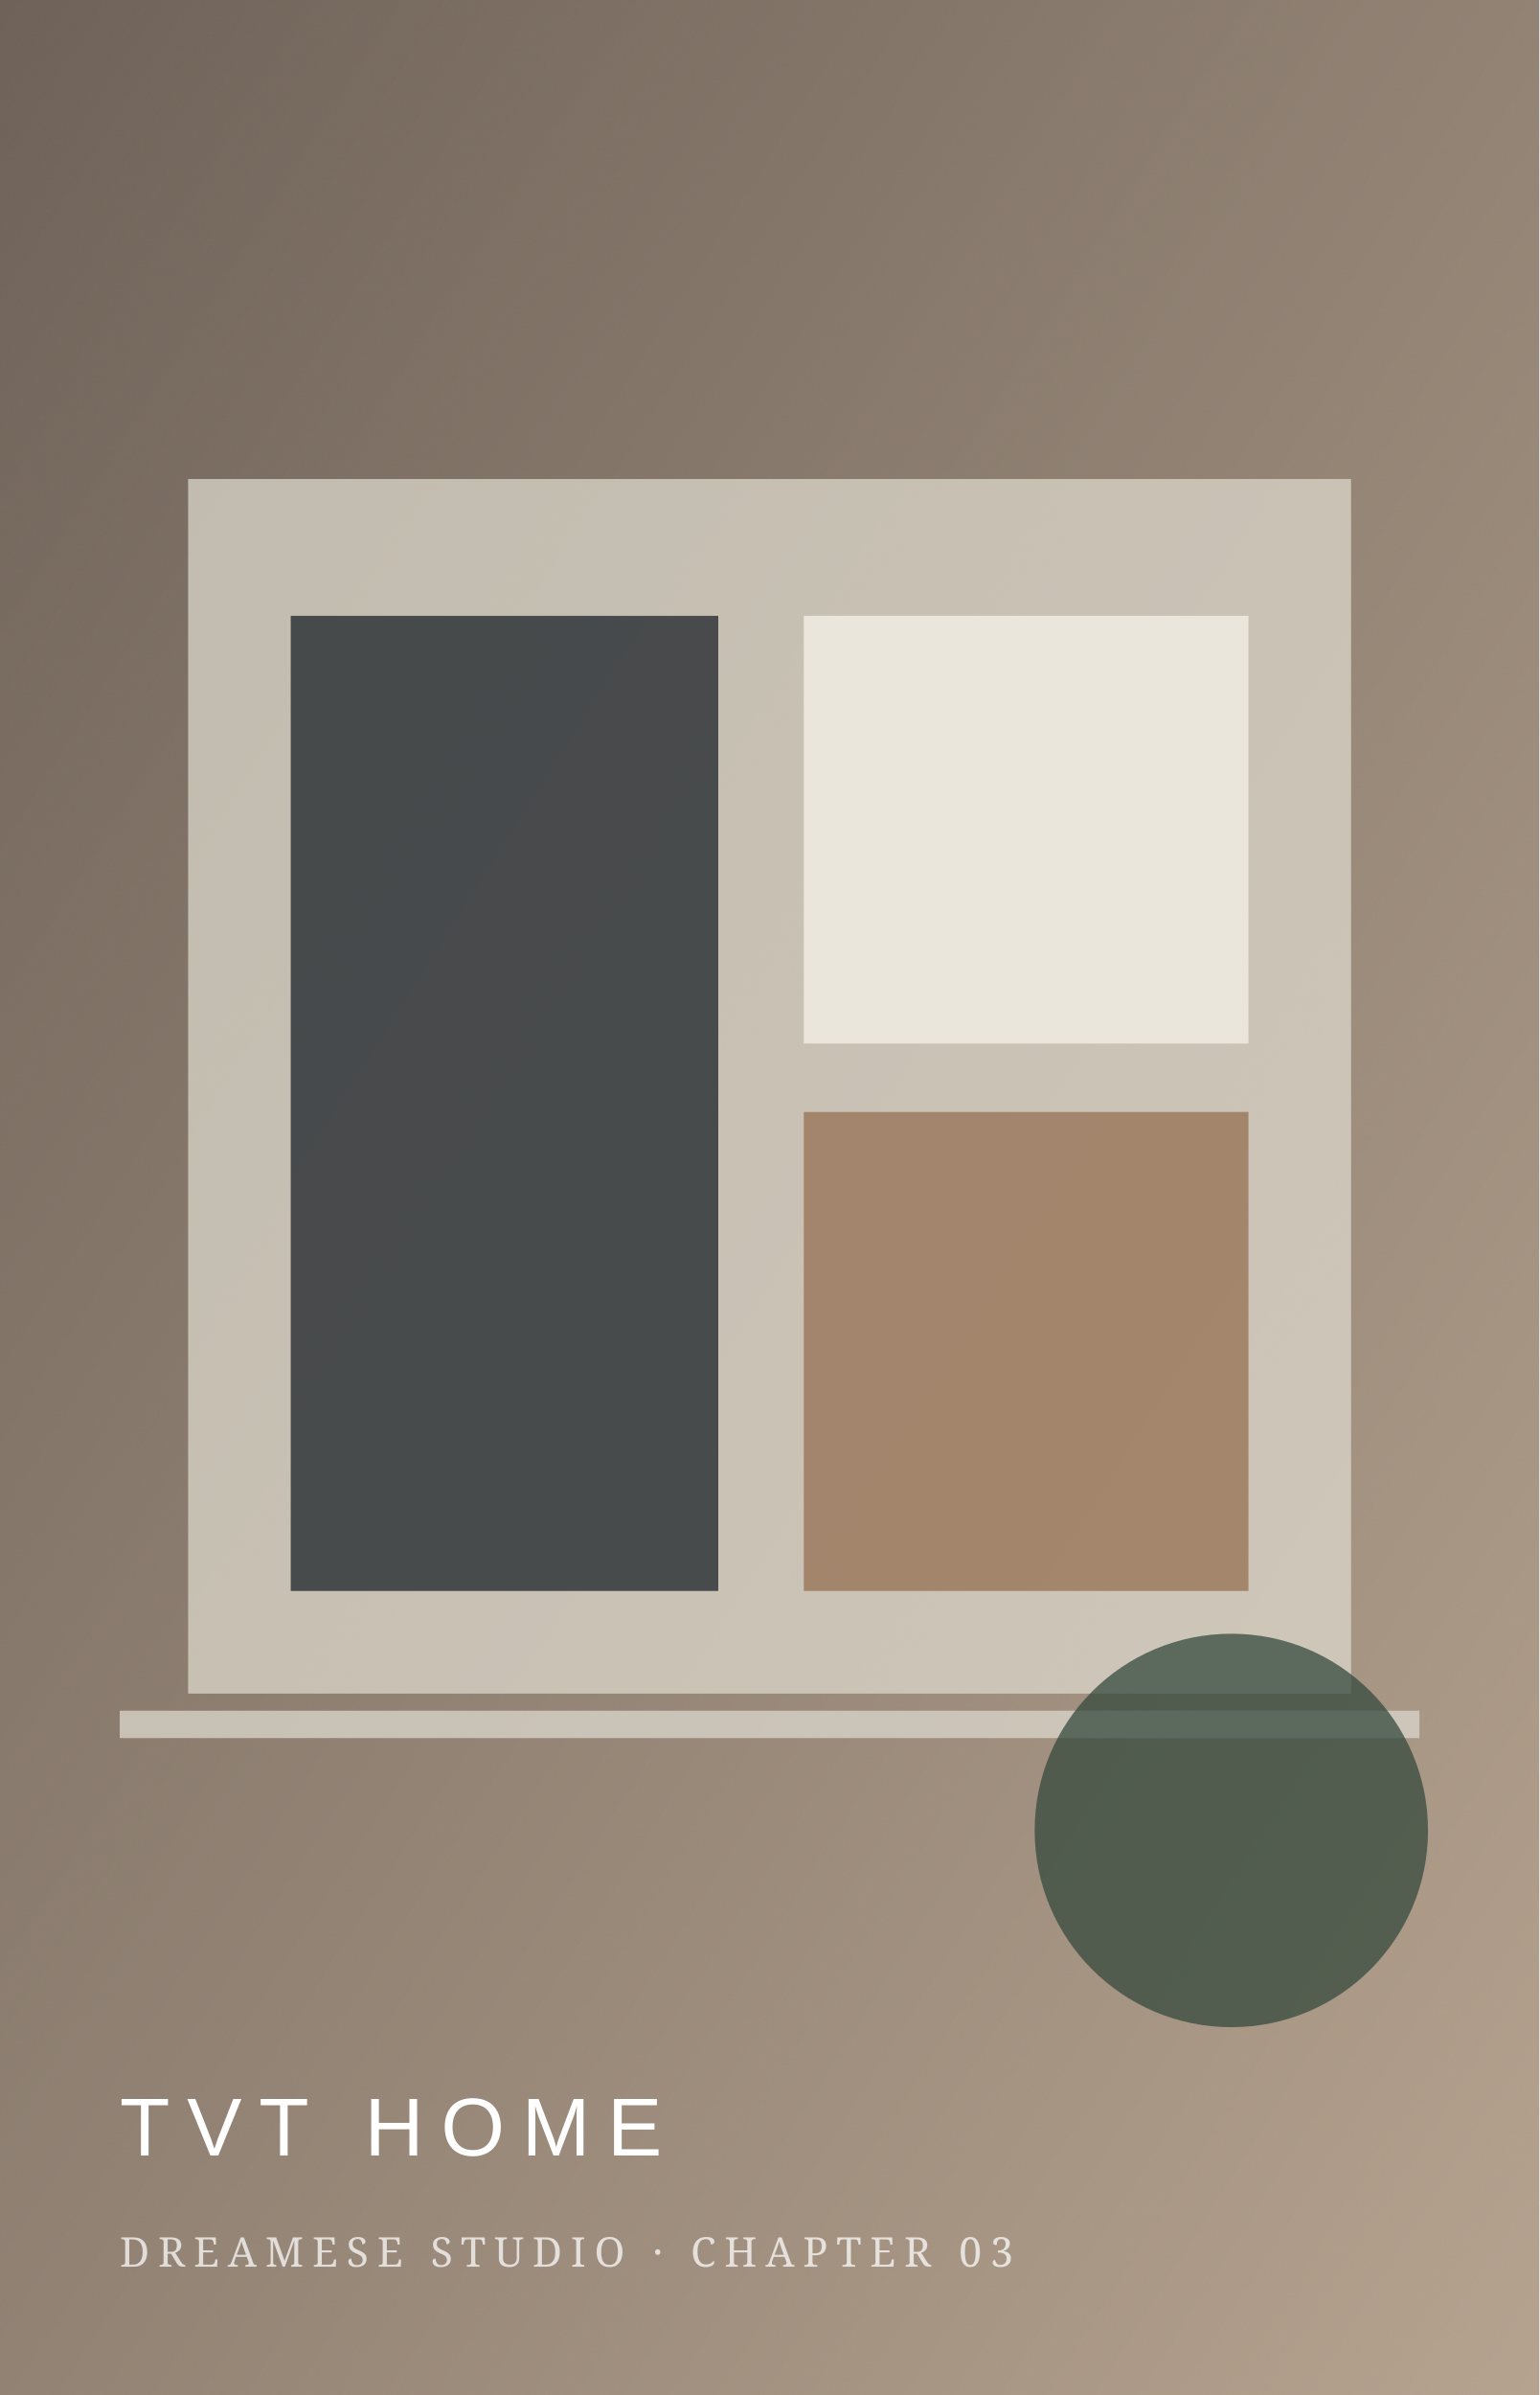
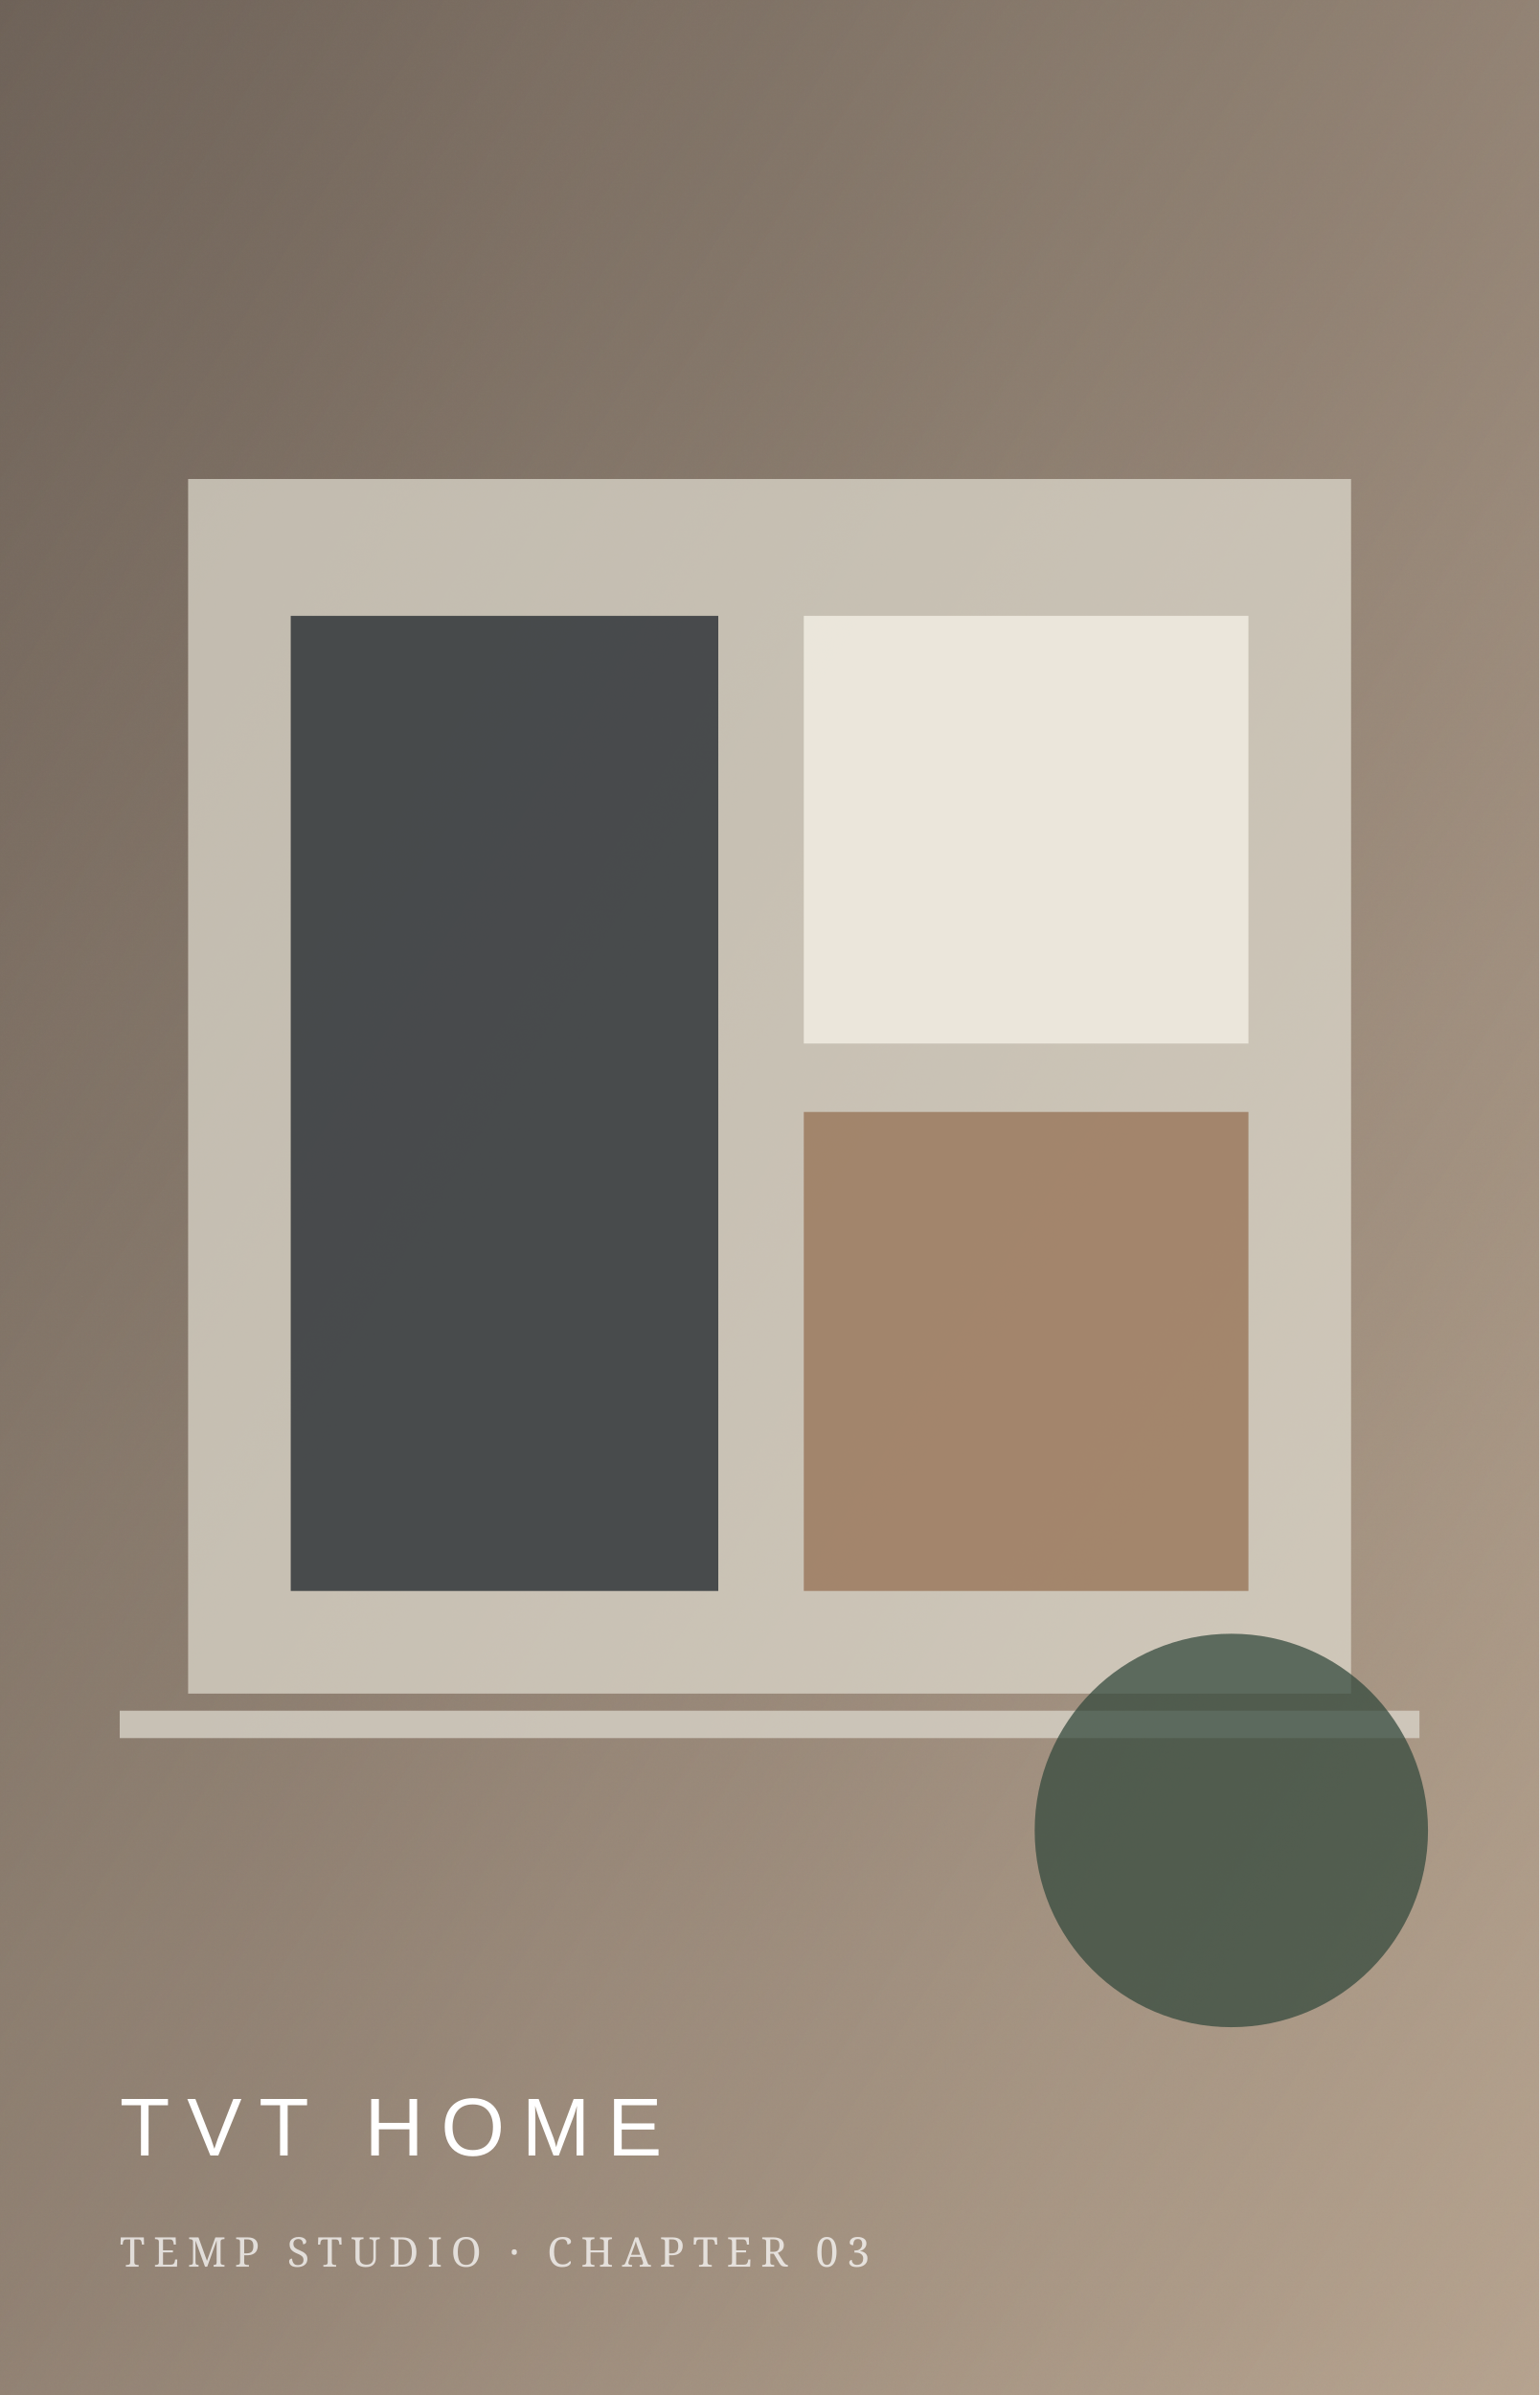
<svg xmlns="http://www.w3.org/2000/svg" viewBox="0 0 900 1400">
  <defs>
    <linearGradient id="g" x1="0" y1="0" x2="1" y2="1">
      <stop stop-color="#6e6258" />
      <stop offset="1" stop-color="#b6a38f" />
    </linearGradient>
    <filter id="n">
      <feTurbulence baseFrequency=".72" numOctaves="3" seed="3" stitchTiles="stitch" />
      <feColorMatrix values="1 0 0 0 0  0 1 0 0 0  0 0 1 0 0  0 0 0 .12 0" />
    </filter>
  </defs>
  <rect width="900" height="1400" fill="url(#g)" />
  <rect width="900" height="1400" filter="url(#n)" opacity=".32" />
  <rect x="110" y="280" width="680" height="710" fill="#ded9cd" opacity=".72" />
  <rect x="170" y="360" width="250" height="570" fill="#31363a" opacity=".85" />
  <rect x="470" y="360" width="260" height="250" fill="#eeeadf" opacity=".9" />
  <rect x="470" y="650" width="260" height="280" fill="#9a775c" opacity=".82" />
  <rect x="70" y="1000" width="760" height="16" fill="#d7d2c7" opacity=".8" />
  <circle cx="720" cy="1070" r="115" fill="#31463a" opacity=".72" />
  <text x="70" y="1260" fill="white" font-family="Arial, Helvetica, sans-serif" font-size="48" letter-spacing="10">TVT HOME</text>
-   <text x="70" y="1325" fill="white" opacity=".72" font-family="Georgia, serif" font-size="24" letter-spacing="5">DREAMESE STUDIO · CHAPTER 03</text>
+   <text x="70" y="1325" fill="white" opacity=".72" font-family="Georgia, serif" font-size="24" letter-spacing="5">TEMP STUDIO · CHAPTER 03</text>
</svg>
